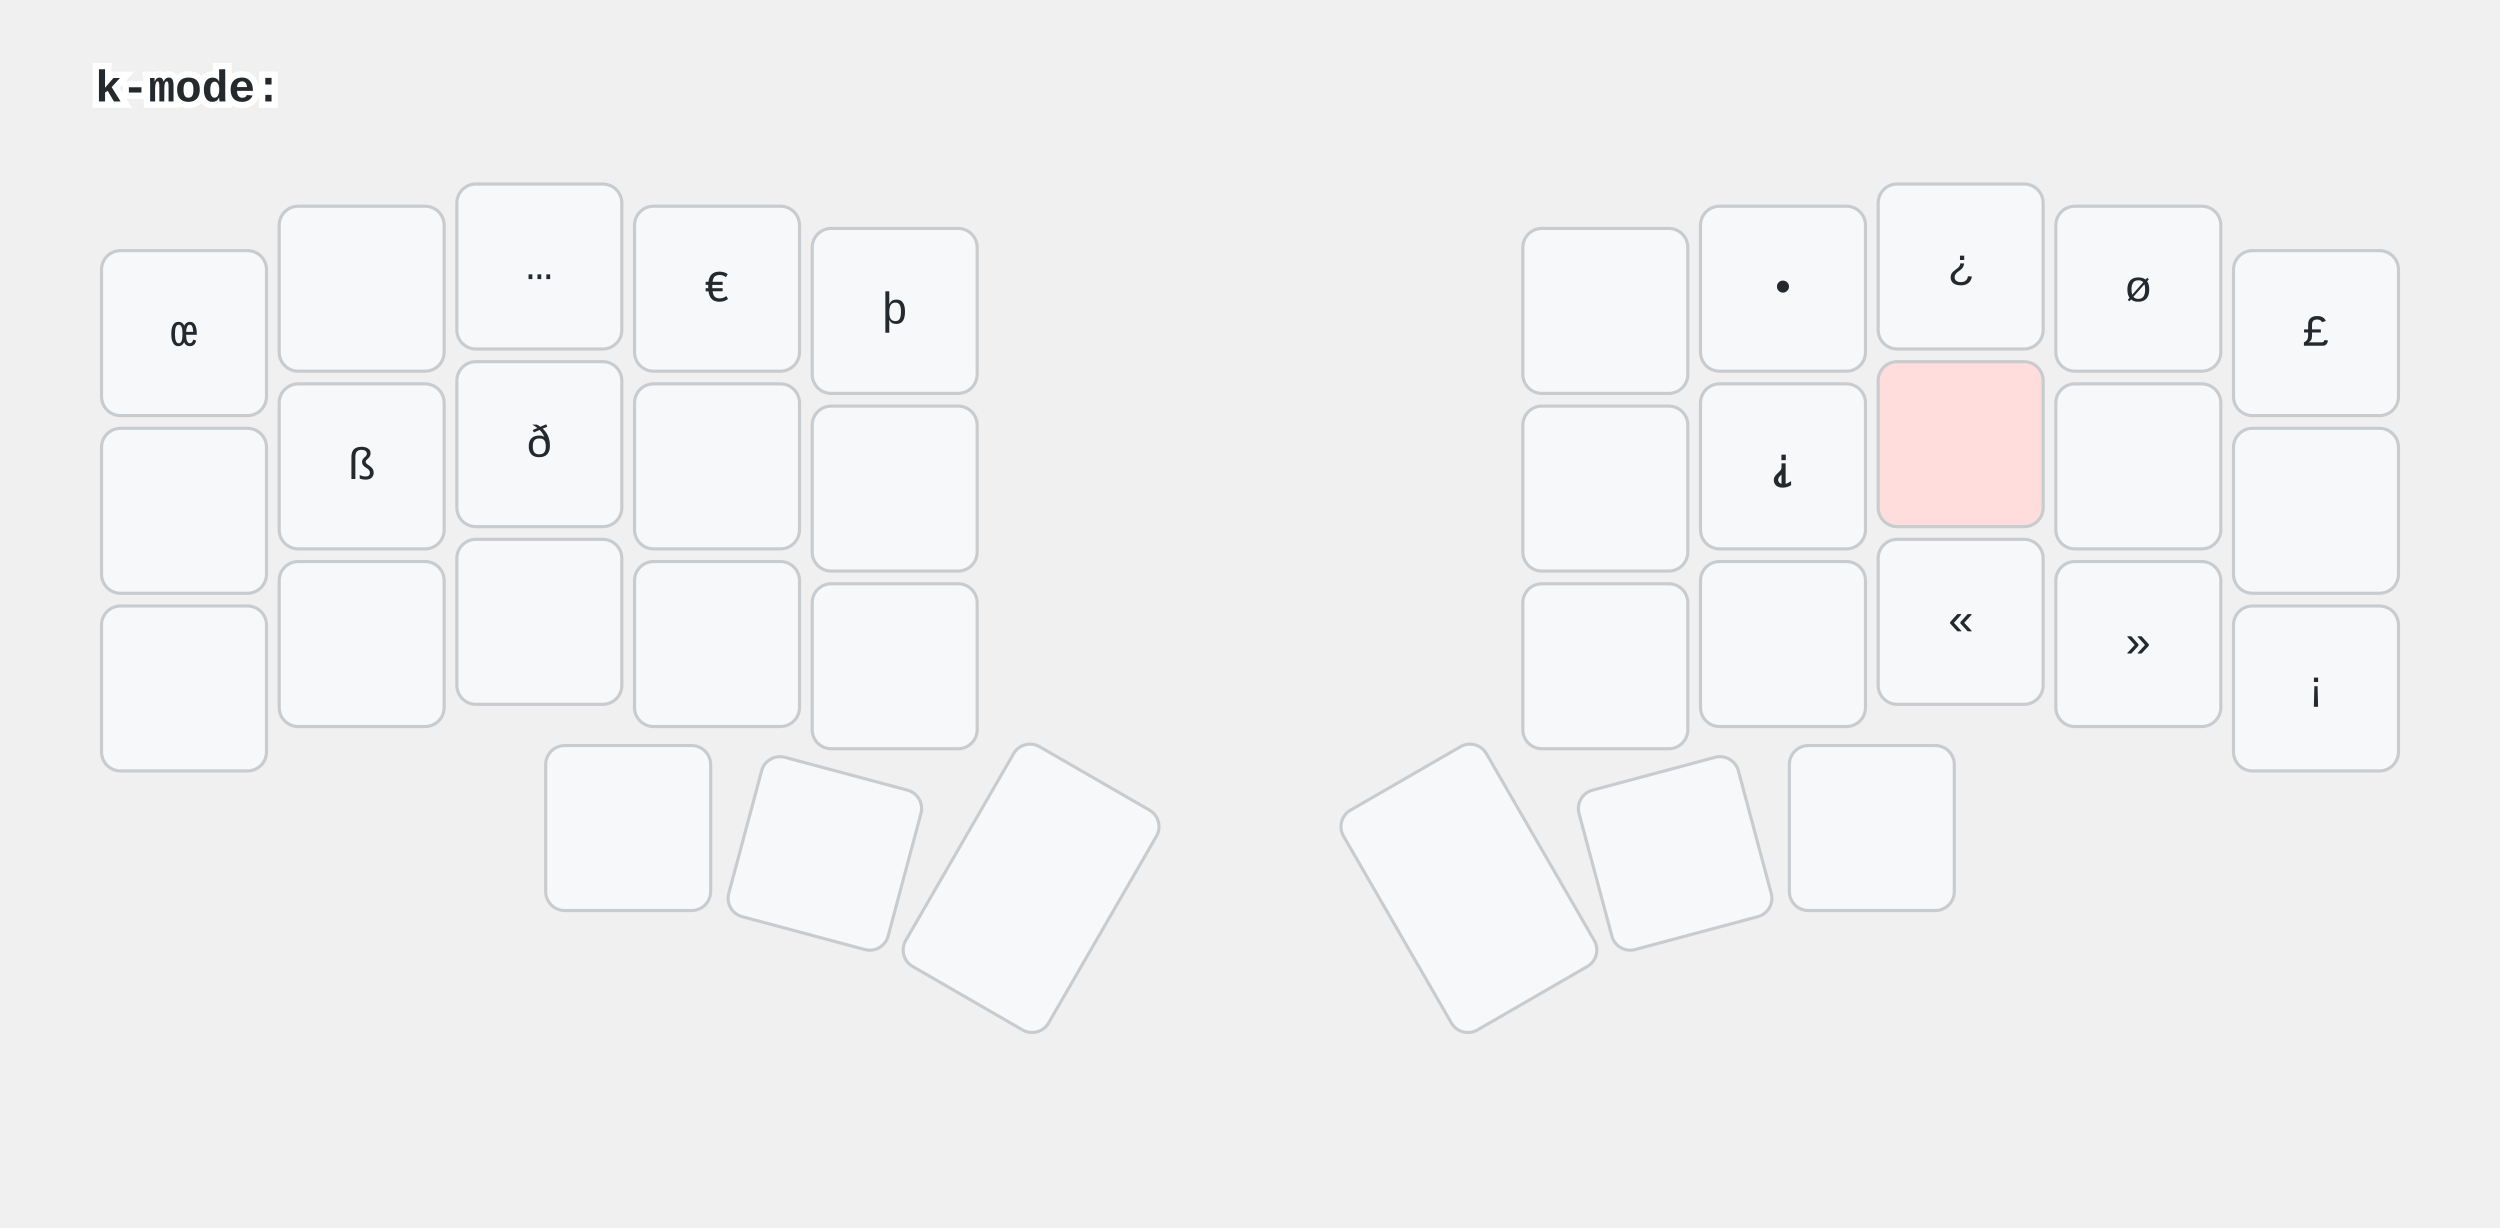
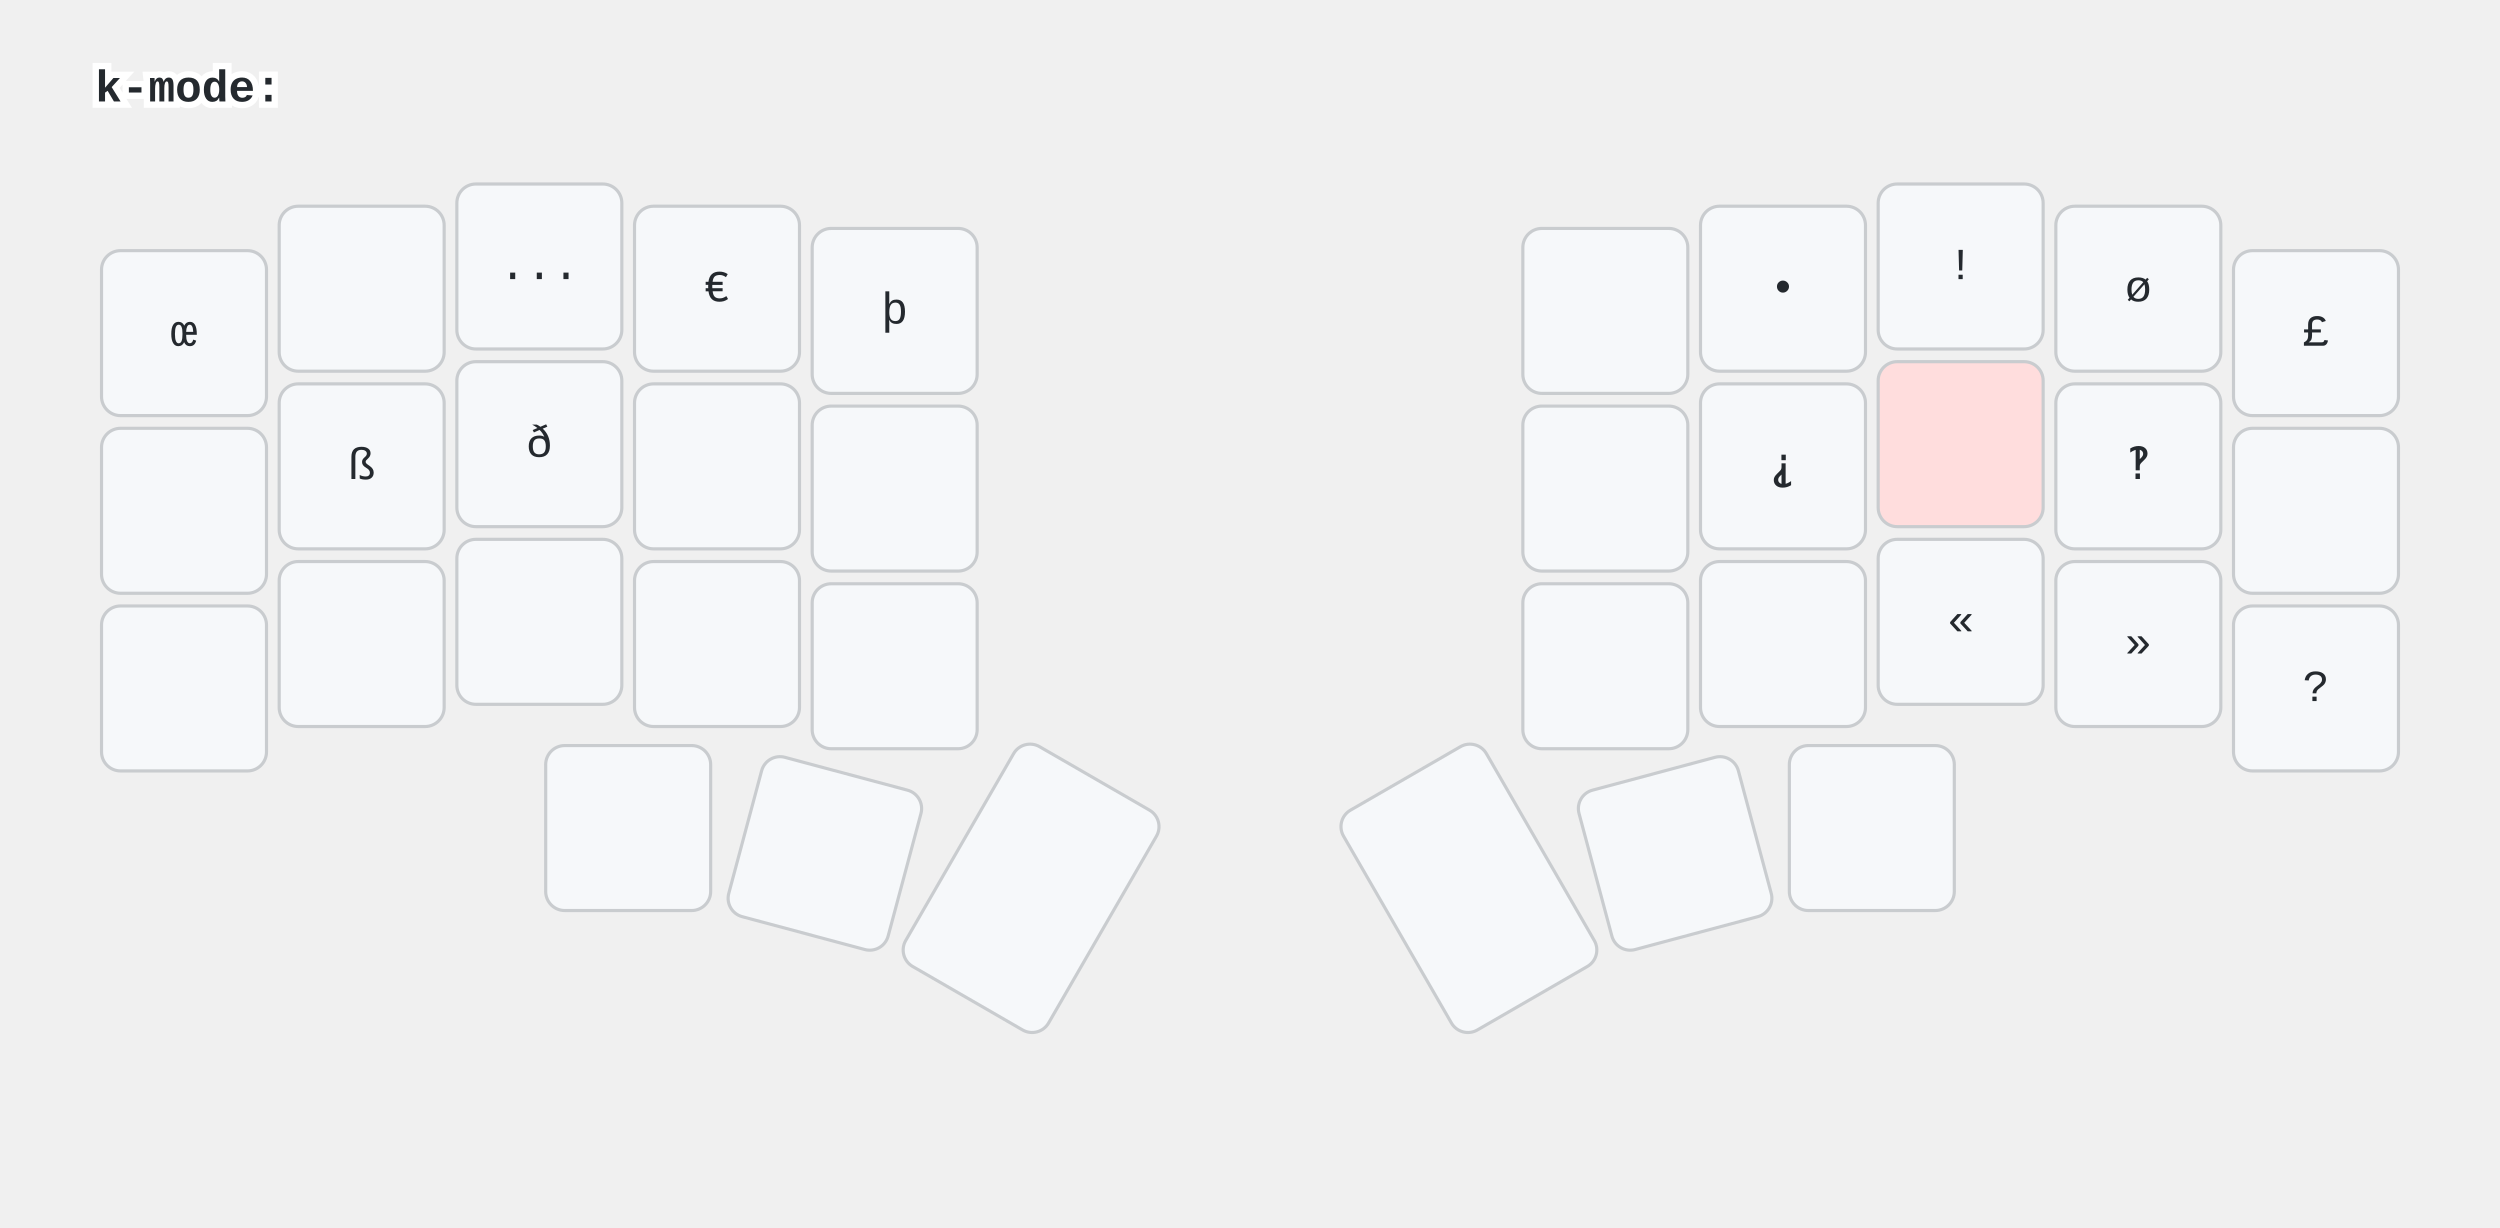
<svg xmlns="http://www.w3.org/2000/svg" width="788" height="387" viewBox="0 0 788 387" class="keymap">
  <style>/* inherit to force styles through use tags */
svg path {
    fill: inherit;
}

/* font and background color specifications */
svg.keymap {
    font-family: SFMono-Regular,Consolas,Liberation Mono,Menlo,monospace;
    font-size: 14px;
    font-kerning: normal;
    text-rendering: optimizeLegibility;
    fill: #24292e;
}

/* default key styling */
rect.key {
    fill: #f6f8fa;
}

rect.key, rect.combo {
    stroke: #c9cccf;
    stroke-width: 1;
}

/* default key side styling, only used is draw_key_sides is set */
rect.side {
    filter: brightness(90%);
}

/* color accent for combo boxes */
rect.combo, rect.combo-separate {
    fill: #cdf;
}

/* color accent for held keys */
rect.held, rect.combo.held {
    fill: #fdd;
}

/* color accent for ghost (optional) keys */
rect.ghost, rect.combo.ghost {
    stroke-dasharray: 4, 4;
    stroke-width: 2;
}

text {
    text-anchor: middle;
    dominant-baseline: middle;
}

/* styling for layer labels */
text.label {
    font-weight: bold;
    text-anchor: start;
    stroke: white;
    stroke-width: 4;
    paint-order: stroke;
}

/* styling for optional footer */
text.footer {
    text-anchor: end;
    dominant-baseline: auto;
    stroke: white;
    stroke-width: 4;
    paint-order: stroke;
}

/* styling for combo tap, and key non-tap label text */
text.combo, text.hold, text.shifted, text.left, text.right {
    font-size: 11px;
}

text.hold {
    text-anchor: middle;
    dominant-baseline: auto;
}

text.shifted {
    text-anchor: middle;
    dominant-baseline: hanging;
}

text.left {
    text-anchor: start;
}

text.right {
    text-anchor: end;
}

text.layer-activator {
    text-decoration: underline;
}

/* styling for hold/shifted label text in combo box */
text.combo.hold, text.combo.shifted, text.combo.left, text.combo.right {
    font-size: 8px;
}

/* lighter symbol for transparent keys */
text.trans {
    fill: #7b7e81;
}

/* styling for combo dendrons */
path.combo {
    stroke-width: 1;
    stroke: gray;
    fill: none;
}

/* Start Tabler Icons Cleanup */
/* cannot use height/width with glyphs */
.icon-tabler &gt; path {
    fill: inherit;
    stroke: inherit;
    stroke-width: 2;
}
/* hide tabler's default box */
.icon-tabler &gt; path[stroke="none"][fill="none"] {
    visibility: hidden;
}
/* End Tabler Icons Cleanup */
</style>
  <g transform="translate(30, 0)" class="layer-k-mode">
    <text x="0" y="28" class="label" id="k-mode">k-mode:</text>
    <g transform="translate(0, 56)">
      <g transform="translate(28, 49)" class="key keypos-0">
        <rect rx="6" ry="6" x="-26" y="-26" width="52" height="52" class="key" />
        <text x="0" y="0" class="key tap">œ</text>
      </g>
      <g transform="translate(84, 35)" class="key keypos-1">
        <rect rx="6" ry="6" x="-26" y="-26" width="52" height="52" class="key" />
      </g>
      <g transform="translate(140, 28)" class="key keypos-2">
        <rect rx="6" ry="6" x="-26" y="-26" width="52" height="52" class="key" />
-         <text x="0" y="0" class="key tap">…</text>
+         <text x="0" y="0" class="key tap">...</text>
      </g>
      <g transform="translate(196, 35)" class="key keypos-3">
        <rect rx="6" ry="6" x="-26" y="-26" width="52" height="52" class="key" />
        <text x="0" y="0" class="key tap">€</text>
      </g>
      <g transform="translate(252, 42)" class="key keypos-4">
        <rect rx="6" ry="6" x="-26" y="-26" width="52" height="52" class="key" />
        <text x="0" y="0" class="key tap">þ</text>
      </g>
      <g transform="translate(476, 42)" class="key keypos-5">
        <rect rx="6" ry="6" x="-26" y="-26" width="52" height="52" class="key" />
      </g>
      <g transform="translate(532, 35)" class="key keypos-6">
        <rect rx="6" ry="6" x="-26" y="-26" width="52" height="52" class="key" />
        <text x="0" y="0" class="key tap">•</text>
      </g>
      <g transform="translate(588, 28)" class="key keypos-7">
        <rect rx="6" ry="6" x="-26" y="-26" width="52" height="52" class="key" />
-         <text x="0" y="0" class="key tap">¿</text>
+         <text x="0" y="0" class="key tap">!</text>
      </g>
      <g transform="translate(644, 35)" class="key keypos-8">
        <rect rx="6" ry="6" x="-26" y="-26" width="52" height="52" class="key" />
        <text x="0" y="0" class="key tap">ø</text>
      </g>
      <g transform="translate(700, 49)" class="key keypos-9">
        <rect rx="6" ry="6" x="-26" y="-26" width="52" height="52" class="key" />
        <text x="0" y="0" class="key tap">£</text>
      </g>
      <g transform="translate(28, 105)" class="key keypos-10">
        <rect rx="6" ry="6" x="-26" y="-26" width="52" height="52" class="key" />
      </g>
      <g transform="translate(84, 91)" class="key keypos-11">
        <rect rx="6" ry="6" x="-26" y="-26" width="52" height="52" class="key" />
        <text x="0" y="0" class="key tap">ß</text>
      </g>
      <g transform="translate(140, 84)" class="key keypos-12">
        <rect rx="6" ry="6" x="-26" y="-26" width="52" height="52" class="key" />
        <text x="0" y="0" class="key tap">ð</text>
      </g>
      <g transform="translate(196, 91)" class="key keypos-13">
        <rect rx="6" ry="6" x="-26" y="-26" width="52" height="52" class="key" />
      </g>
      <g transform="translate(252, 98)" class="key keypos-14">
        <rect rx="6" ry="6" x="-26" y="-26" width="52" height="52" class="key" />
      </g>
      <g transform="translate(476, 98)" class="key keypos-15">
        <rect rx="6" ry="6" x="-26" y="-26" width="52" height="52" class="key" />
      </g>
      <g transform="translate(532, 91)" class="key keypos-16">
        <rect rx="6" ry="6" x="-26" y="-26" width="52" height="52" class="key" />
        <text x="0" y="0" class="key tap">⸘</text>
      </g>
      <g transform="translate(588, 84)" class="key held keypos-17">
        <rect rx="6" ry="6" x="-26" y="-26" width="52" height="52" class="key held" />
      </g>
      <g transform="translate(644, 91)" class="key keypos-18">
        <rect rx="6" ry="6" x="-26" y="-26" width="52" height="52" class="key" />
+         <text x="0" y="0" class="key tap">‽</text>
      </g>
      <g transform="translate(700, 105)" class="key keypos-19">
        <rect rx="6" ry="6" x="-26" y="-26" width="52" height="52" class="key" />
      </g>
      <g transform="translate(28, 161)" class="key keypos-20">
        <rect rx="6" ry="6" x="-26" y="-26" width="52" height="52" class="key" />
      </g>
      <g transform="translate(84, 147)" class="key keypos-21">
        <rect rx="6" ry="6" x="-26" y="-26" width="52" height="52" class="key" />
      </g>
      <g transform="translate(140, 140)" class="key keypos-22">
        <rect rx="6" ry="6" x="-26" y="-26" width="52" height="52" class="key" />
      </g>
      <g transform="translate(196, 147)" class="key keypos-23">
        <rect rx="6" ry="6" x="-26" y="-26" width="52" height="52" class="key" />
      </g>
      <g transform="translate(252, 154)" class="key keypos-24">
        <rect rx="6" ry="6" x="-26" y="-26" width="52" height="52" class="key" />
      </g>
      <g transform="translate(476, 154)" class="key keypos-25">
        <rect rx="6" ry="6" x="-26" y="-26" width="52" height="52" class="key" />
      </g>
      <g transform="translate(532, 147)" class="key keypos-26">
        <rect rx="6" ry="6" x="-26" y="-26" width="52" height="52" class="key" />
      </g>
      <g transform="translate(588, 140)" class="key keypos-27">
        <rect rx="6" ry="6" x="-26" y="-26" width="52" height="52" class="key" />
        <text x="0" y="0" class="key tap">«</text>
      </g>
      <g transform="translate(644, 147)" class="key keypos-28">
        <rect rx="6" ry="6" x="-26" y="-26" width="52" height="52" class="key" />
        <text x="0" y="0" class="key tap">»</text>
      </g>
      <g transform="translate(700, 161)" class="key keypos-29">
        <rect rx="6" ry="6" x="-26" y="-26" width="52" height="52" class="key" />
-         <text x="0" y="0" class="key tap">¡</text>
+         <text x="0" y="0" class="key tap">?</text>
      </g>
      <g transform="translate(168, 205)" class="key keypos-30">
        <rect rx="6" ry="6" x="-26" y="-26" width="52" height="52" class="key" />
      </g>
      <g transform="translate(230, 213) rotate(15.0)" class="key keypos-31">
        <rect rx="6" ry="6" x="-26" y="-26" width="52" height="52" class="key" />
      </g>
      <g transform="translate(295, 224) rotate(30.0)" class="key keypos-32">
        <rect rx="6" ry="6" x="-26" y="-40" width="52" height="80" class="key" />
      </g>
      <g transform="translate(433, 224) rotate(-30.0)" class="key keypos-33">
        <rect rx="6" ry="6" x="-26" y="-40" width="52" height="80" class="key" />
      </g>
      <g transform="translate(498, 213) rotate(-15.0)" class="key keypos-34">
        <rect rx="6" ry="6" x="-26" y="-26" width="52" height="52" class="key" />
      </g>
      <g transform="translate(560, 205)" class="key keypos-35">
        <rect rx="6" ry="6" x="-26" y="-26" width="52" height="52" class="key" />
      </g>
    </g>
  </g>
</svg>
